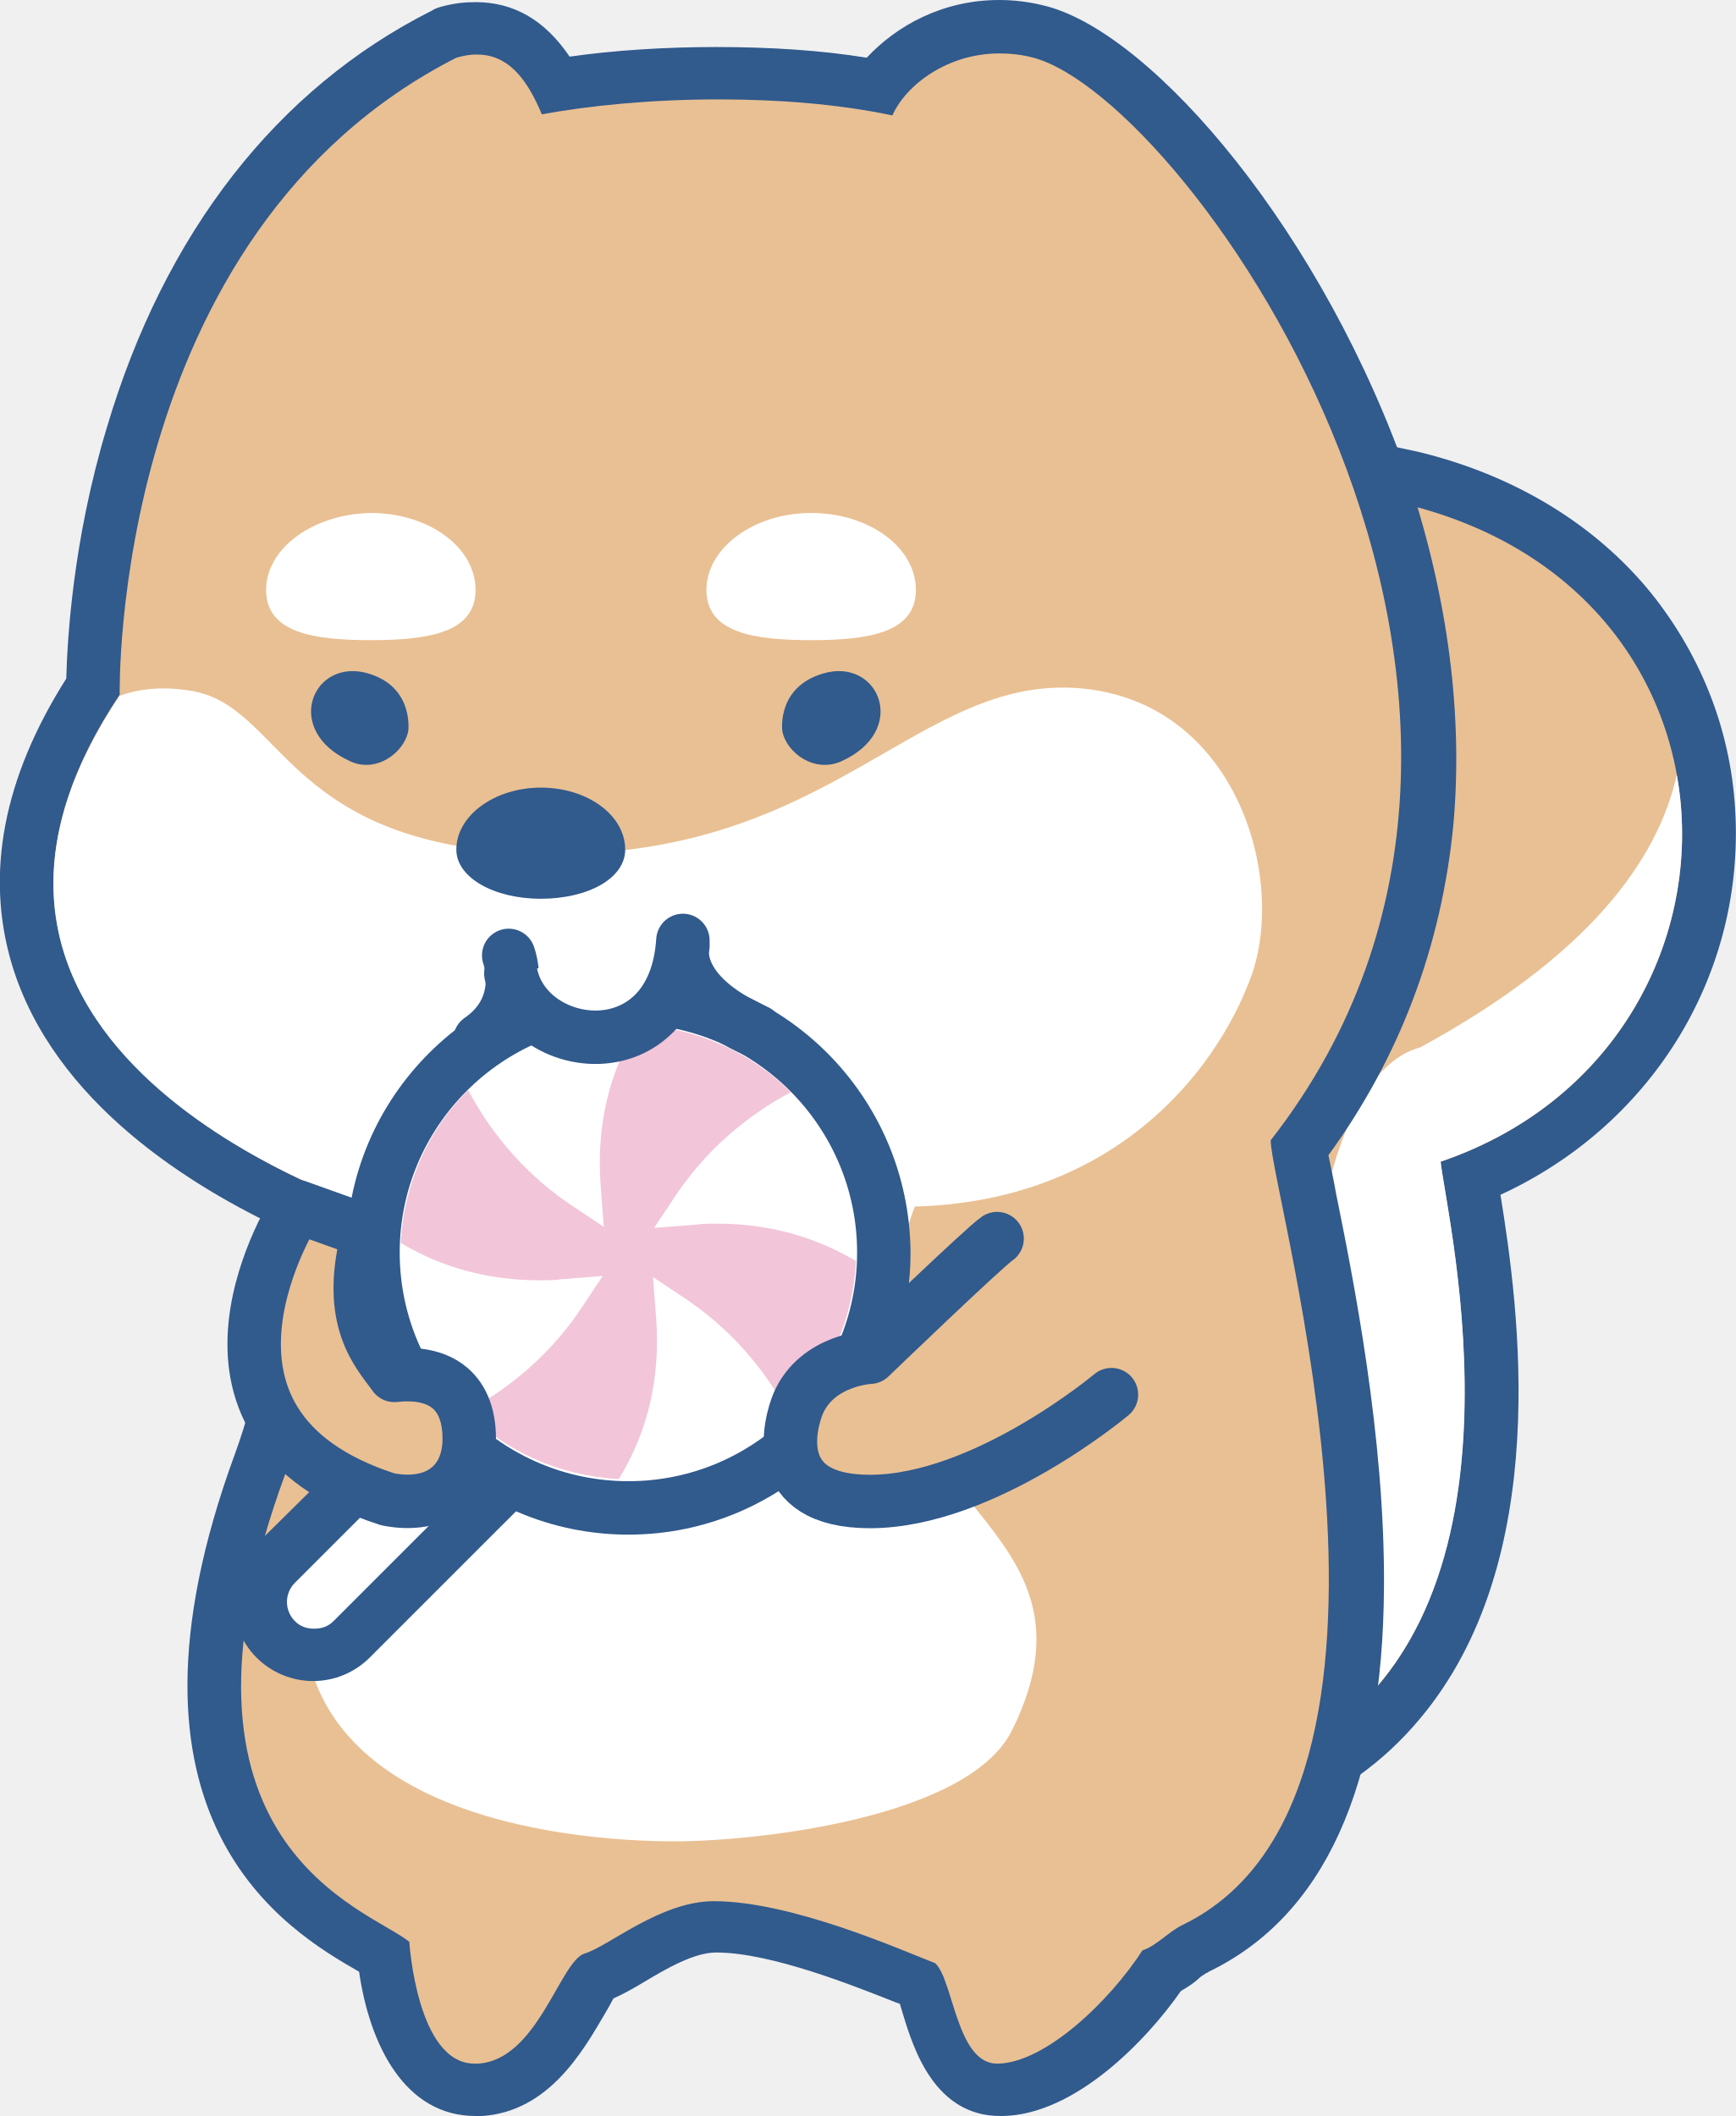
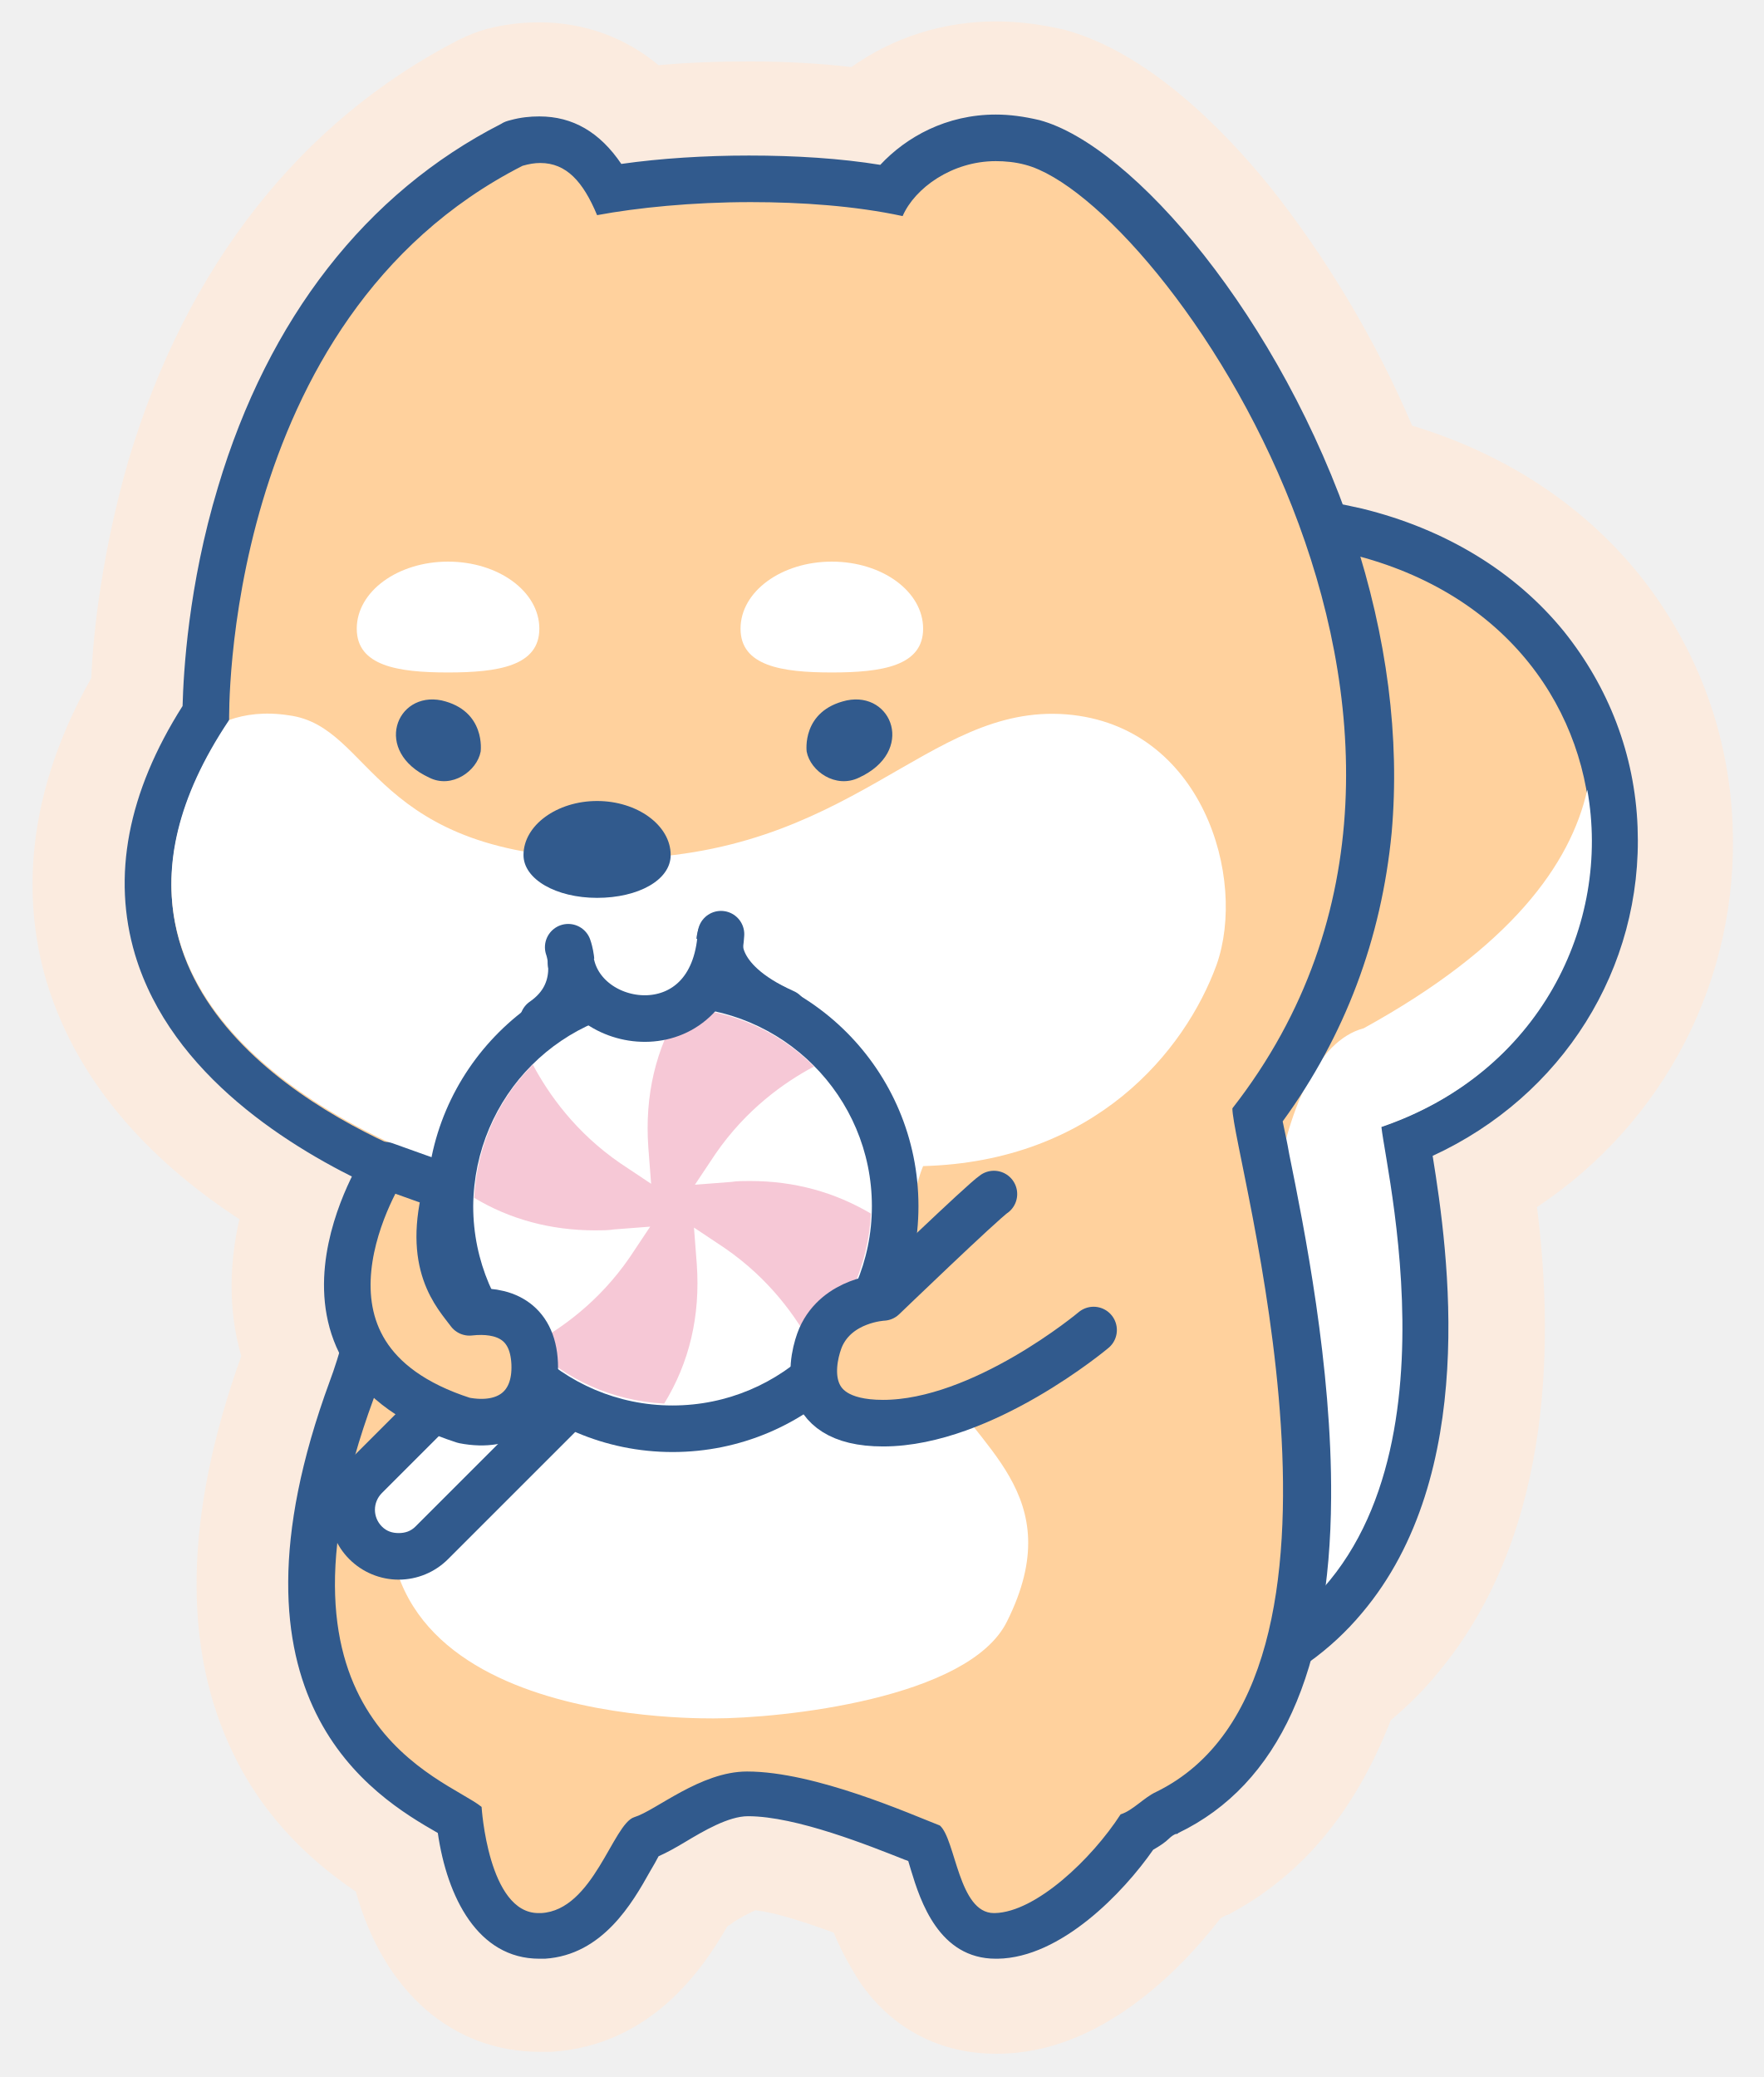
- <svg xmlns="http://www.w3.org/2000/svg" version="1.1" x="0px" y="0px" width="162.4px" height="198px" viewBox="0 0 162.4 198" enable-background="new 0 0 162.4 198" xml:space="preserve">
+ <svg xmlns="http://www.w3.org/2000/svg" version="1.1" x="0px" y="0px" width="189.3px" height="223px" viewBox="0 0 189.3 223" enable-background="new 0 0 189.3 223" xml:space="preserve">
  <g id="bg">
</g>
  <g id="info">
    <g>
      <g>
+         <path fill="#FBEBDF" d="M106.8,215.4c-8.9,0-12.2-7.9-13.5-12c-3.7-1.4-9.5-3.4-13-3.4c-0.9,0.1-3.2,1.5-4.2,2.1     c-0.6,0.3-1.1,0.7-1.7,1c0,0-0.1,0.3-0.1,0.3c-2.1,3.7-6.4,11.4-15.4,11.9c-0.3,0-0.6,0-0.9,0c-7.7,0-13.3-5.7-15.4-15.3     c-8.2-5-24.7-18.2-11.7-53.4c0.1-0.3,0.2-0.6,0.3-1c0-0.1-0.1-0.2-0.1-0.2c-2.2-6.1-1.1-12.3,0.5-16.8c-8.7-5-18.3-13-21.7-24.6     c-2.8-9.5-1.2-19.5,4.9-29.7c0.2-4.4,0.9-13.4,3.9-23.5c5.8-19.5,17.2-34,32.9-42.1c0.7-0.3,1.3-0.6,2-0.8c1.5-0.4,3-0.6,4.4-0.6     c4.3,0,8,1.6,11,4.8c3.7-0.4,7.6-0.6,11.6-0.6c4.3,0,8.5,0.2,12.4,0.7c3.9-3.3,8.9-5.1,14.1-5.1c1.9,0,3.9,0.3,5.8,0.8     c11.6,3.1,26.6,21.2,34.9,41.8c9.9,2.5,18.3,7.6,24.1,14.9c5.5,6.8,8.6,15.1,9,23.9c0.7,15.8-7.6,30.5-21.4,38.3     c1.7,11.2,3.7,34.2-9.2,49.5c-1.5,1.7-3.3,3.5-5.3,5.1c-3.6,9.7-8.7,16-16,19.7c-0.1,0.1-0.3,0.2-0.4,0.3     c-0.1,0.1-0.2,0.2-0.3,0.2c-0.3,0.2-0.6,0.3-0.9,0.5c-3.3,4.5-11,13.1-20.3,13.1H106.8z" />
+         <path fill="#FBEBDF" d="M106.9,12.3c1.5,0,3,0.2,4.5,0.6c9.5,2.6,24.4,19.5,32.5,41.3c0.8,0.2,1.5,0.3,2.3,0.5     c9,2.2,16.5,6.8,21.7,13.2c4.8,6,7.6,13.2,7.9,21c0.6,15.2-8,28.9-21.9,35.3c1.7,10.4,5.2,34.2-7.3,49.1c-1.7,2-3.5,3.8-5.5,5.3     v0c-3,8.8-7.5,15-14.4,18.3c-0.1,0-0.3,0.1-0.3,0.1c-0.2,0.1-0.6,0.4-0.8,0.6c-0.5,0.4-1.1,0.7-1.8,1.1     c-3.2,4.6-9.9,11.7-16.8,11.7h-0.2c-6.1,0-8-6.2-9.1-9.5c-0.1-0.3-0.2-0.8-0.3-1.1c-0.1,0-0.2,0-0.3-0.1     c-3.8-1.5-11.7-4.7-16.9-4.7c-2.1,0-4.8,1.6-6.8,2.8c-1,0.6-1.9,1.1-2.8,1.5c-0.3,0.4-0.6,1.1-0.9,1.6c-1.9,3.4-5.1,9-11.3,9.4     c-0.2,0-0.4,0-0.6,0c-6.6,0-9.9-6.6-10.9-13.5c-6.7-3.9-24.2-14.2-11.6-48.5c0.3-0.9,0.7-1.9,1-2.9c0,0,0,0,0,0     c-0.3-0.5-0.5-1.1-0.7-1.7c-2.4-6.7,0.3-13.8,2.1-17.4c-8.5-4.3-19.7-11.9-23.3-23.8c-2.5-8.4-0.8-17.4,5.1-26.7     c0.1-3.6,0.6-12.9,3.8-23.5c5.4-18.1,15.9-31.6,30.4-39c0.3-0.2,0.7-0.3,1-0.4c1.1-0.3,2.1-0.4,3.1-0.4c3.6,0,6.6,1.7,8.8,5.1     c4.2-0.6,9-0.9,13.7-0.9c5,0,9.8,0.3,14.1,1C97.3,14.7,101.6,12.3,106.9,12.3 M106.9,2.3c-5.6,0-11,1.7-15.5,4.9     C88,6.8,84.3,6.6,80.5,6.6c-3.3,0-6.6,0.1-9.8,0.4c-3.6-3-8-4.6-12.8-4.6c-1.8,0-3.7,0.2-5.6,0.7c-1.1,0.3-2.1,0.7-3.1,1.2     C32.3,13,20,28.6,13.8,49.4C11,59.1,10,67.8,9.8,72.8C2,86.6,2.8,98,5,105.4c3.5,11.6,12.1,19.9,20.7,25.5     c-1,4.4-1.3,9.5,0.2,14.7c-6.1,17-6.4,31.4-0.8,42.8c3.6,7.4,9,11.9,13.1,14.7c3,10.7,10.3,17.2,19.8,17.2c0.4,0,0.8,0,1.2,0     c10.8-0.7,16.3-9,18.9-13.5c0.2-0.1,0.4-0.2,0.6-0.4c0.6-0.4,1.7-1,2.4-1.3c1.8,0.2,4.6,1,8.4,2.4c0.7,1.7,1.6,3.4,2.8,5.3     c3.5,5.1,8.7,7.7,14.6,7.7h0.2c11.1,0,19.8-9.2,23.9-14.5c0.2-0.2,0.4-0.2,0.5-0.3l0.2-0.1c0,0,0.1,0,0.1,0     c7.8-4.1,13.6-10.9,17.5-20.9c1.9-1.6,3.5-3.2,4.9-4.9c13.1-15.5,12.4-37.5,10.8-50.2c13.7-9.1,21.7-24.5,21-41.1     c-0.4-9.9-3.9-19.2-10.1-26.9c-6.1-7.5-14.4-12.9-24.3-15.9c-4-9.4-9.4-18.3-15.3-25.7c-5.2-6.4-13.2-14.4-22-16.8     C111.7,2.6,109.3,2.3,106.9,2.3L106.9,2.3z" />
+       </g>
+       <g>
        <g>
-           <path fill="#E9C093" d="M102.9,170.4c-10.2,0-22.6-2.6-36.9-7.6c-2.8-0.7-5.2-3.4-7-7.8c-4.9-12.3-7-46.8,20.6-89.5l0.1-0.1      c3.1-5.2,15.3-22.3,39.1-22.3c4.3,0,8.8,0.6,13.4,1.7c19.6,4.9,27.2,19.6,27.7,31.9c0.6,14.8-8.3,28.1-22.3,33.7      c0,0.2,0.1,0.3,0.1,0.5c1.6,9.2,5.7,33.7-6.8,48.5C124.7,166.7,115.3,170.4,102.9,170.4z" />
          <g>
-             <path fill="#315A8D" d="M118.8,45.6c3.9,0,8.2,0.5,12.8,1.6c34.1,8.4,33.6,51.2,3.2,61.5c0.7,6.6,13.7,59.2-31.9,59.2       c-9.4,0-21.2-2.2-36.2-7.5c-9.6-2.3-16.9-44.1,15-93.6C82.3,65.9,93.6,45.6,118.8,45.6 M118.8,40.6v5V40.6L118.8,40.6       c-25.2,0-38,18-41.3,23.5l0,0.1C65.9,82,58.2,101,55.1,119.1c-2.5,14.6-1.9,28,1.6,36.8c2.6,6.4,6,8.6,8.6,9.3       c14.5,5.1,27.2,7.7,37.6,7.7c13.1,0,23.2-4,29.9-12c12.6-14.9,9.3-38.6,7.6-49.1c13.9-6.4,22.6-20.1,22-35.3       c-0.3-7.8-3.1-15-7.9-21c-5.2-6.4-12.7-11-21.7-13.2C128,41.2,123.3,40.6,118.8,40.6L118.8,40.6z" />
+             <path fill="#FFD19D" d="M116.3,182.7c-10.2,0-22.6-2.6-36.9-7.6c-2.8-0.7-5.2-3.4-7-7.8c-4.9-12.3-7-46.8,20.6-89.5l0.1-0.1       c3.1-5.2,15.3-22.3,39.1-22.3c4.3,0,8.8,0.6,13.4,1.7c19.6,4.9,27.2,19.6,27.7,31.9c0.6,14.8-8.3,28.1-22.3,33.7       c0,0.2,0.1,0.3,0.1,0.5c1.6,9.2,5.7,33.7-6.8,48.5C138.1,179,128.7,182.7,116.3,182.7z" />
+             <g>
+               <path fill="#315A8D" d="M132.2,57.9c3.9,0,8.2,0.5,12.8,1.6c34.1,8.4,33.6,51.2,3.2,61.5c0.7,6.6,13.7,59.2-31.9,59.2        c-9.4,0-21.2-2.2-36.2-7.5c-9.6-2.3-16.9-44.1,15-93.6C95.7,78.2,107.1,57.9,132.2,57.9 M132.2,52.9L132.2,52.9        c-25.2,0-38,18-41.3,23.5l0,0.1c-11.5,17.9-19.3,36.9-22.4,54.9c-2.5,14.6-1.9,28,1.6,36.8c2.6,6.4,6,8.6,8.6,9.3        c14.5,5.1,27.2,7.7,37.6,7.7c13.1,0,23.2-4,29.9-12c12.6-14.9,9.3-38.6,7.6-49.1c13.9-6.4,22.6-20.1,22-35.3        c-0.3-7.8-3.1-15-7.9-21c-5.2-6.4-12.7-11-21.7-13.2C141.4,53.5,136.7,52.9,132.2,52.9L132.2,52.9z" />
+             </g>
+           </g>
+           <path fill="#FFFFFF" d="M148.3,121c17-5.8,24.7-21.8,22.1-36.2c-1.8,8-8.2,16.9-24,25.6c-10.1,2.7-12.6,30-8.7,45.3      c0,3.7,0.4,10.2-2.9,20.5C158,163.8,148.9,126.5,148.3,121z" />
+         </g>
+         <g>
+           <path fill="#FFD19D" d="M57.9,207.8c-6.4,0-8.1-9-8.5-12.5c-0.3-0.2-0.6-0.4-1-0.6c-6.7-3.9-22.5-13.1-10.6-45.5      c2.5-6.7,5.4-20.3,4.7-23.5c-8.2-3.6-21.8-11.2-25.5-23.9c-2.3-7.9-0.6-16.4,5.2-25.3c0-6.3,1.5-45.1,32.8-61.1      c0.2-0.1,0.3-0.1,0.5-0.2c0.9-0.2,1.7-0.3,2.5-0.3c3.9,0,6.2,2.7,7.5,5.3c4.4-0.7,9.8-1.1,15-1.1c5.4,0,10.6,0.4,15.1,1.2      c2.2-2.9,6.3-5.6,11.4-5.6c1.3,0,2.6,0.2,3.8,0.5c9.2,2.5,24.6,20.7,32,42.9c5.4,16.3,8.4,40.1-7.8,61.5c0.2,1,0.5,2.9,0.9,4.7      c3.3,16.2,12,59.3-10.6,70.2c0,0-0.1,0-0.1,0c-0.3,0.1-0.8,0.5-1.2,0.8c-0.6,0.4-1.2,0.9-1.9,1.3c-3.1,4.5-9.4,11-15.1,11.1      c0,0-0.1,0-0.1,0c-4.3,0-5.7-4.7-6.7-7.7c-0.2-0.7-0.5-1.6-0.7-2.1c-0.4-0.2-0.8-0.3-1.3-0.5c-4.2-1.7-12.1-4.9-17.8-4.9      c-2.8,0-5.7,1.7-8,3.1c-1.2,0.7-2.2,1.3-3.1,1.6c-0.4,0.4-1,1.5-1.5,2.4c-1.8,3.1-4.5,7.9-9.3,8.2      C58.2,207.8,58,207.8,57.9,207.8z" />
+           <g>
+             <path fill="#315A8D" d="M106.9,17.3c1,0,2.1,0.1,3.2,0.4c14.6,3.9,54.3,60.2,22.2,101.3c0,4.9,16.6,61.3-8.2,73.4       c-1.3,0.6-2.5,2-3.8,2.4c-3.1,4.8-9.1,10.5-13.5,10.6c0,0,0,0-0.1,0c-3.8,0-4.1-7.9-5.8-9.4c-3.1-1.2-13.4-5.8-20.7-5.8       c-5,0-9.8,4.2-12.1,4.9c-2.3,0.7-4.4,10-10,10.3c-0.1,0-0.2,0-0.3,0c-5.4,0-6.1-11.4-6.1-11.4c-3.8-3.1-24.4-9-11.6-43.8       c2.3-6.1,7-25.1,3.9-26.4c-11.6-4.9-37.4-19.5-19.4-46.4c0,0-0.9-43.1,31.5-59.6c0.7-0.2,1.3-0.3,1.9-0.3c2.8,0,4.6,2,6.1,5.6       c4.3-0.8,10.2-1.4,16.5-1.4c5.4,0,11.2,0.4,16.3,1.5C98.2,20.2,102.2,17.3,106.9,17.3 M106.9,12.3c-5.3,0-9.6,2.4-12.4,5.4       c-4.3-0.7-9.1-1-14.1-1c-4.7,0-9.5,0.3-13.7,0.9c-2.3-3.4-5.2-5.1-8.8-5.1c-1,0-2,0.1-3.1,0.4c-0.4,0.1-0.7,0.2-1,0.4       c-14.5,7.4-25,20.9-30.4,39c-3.2,10.6-3.7,19.9-3.8,23.5c-5.9,9.3-7.6,18.3-5.1,26.7c3.9,13,16.9,20.9,25.5,24.9       c-0.1,4.4-2.6,15.6-4.6,20.9c-12.6,34.3,4.8,44.6,11.6,48.5c1,6.9,4.3,13.5,10.9,13.5c0.2,0,0.4,0,0.6,0       c6.2-0.4,9.4-6,11.3-9.4c0.3-0.5,0.7-1.2,0.9-1.6c0.9-0.4,1.8-0.9,2.8-1.5c2-1.2,4.7-2.8,6.8-2.8c5.2,0,13.1,3.2,16.9,4.7       c0.1,0,0.2,0.1,0.3,0.1c0.1,0.3,0.2,0.7,0.3,1c1,3.3,3,9.5,9.1,9.5l0.2,0c6.8-0.1,13.5-7.1,16.7-11.7c0.7-0.4,1.3-0.8,1.7-1.2       c0.2-0.2,0.6-0.5,0.8-0.5c0.1,0,0.1,0,0.2-0.1c10.8-5.2,16.3-17.4,16.4-36c0.1-14.1-2.9-29-4.5-36.9c-0.2-1.2-0.5-2.5-0.7-3.5       c6.7-9.2,10.6-19.6,11.7-31c0.9-10.2-0.5-21-4.1-32c-7.8-23.3-23.7-41.8-33.7-44.5C109.9,12.5,108.4,12.3,106.9,12.3       L106.9,12.3z" />
          </g>
        </g>
-         <path fill="#FFFFFF" d="M134.8,108.7c17-5.8,24.7-21.8,22.1-36.2c-1.8,8-8.2,16.9-24,25.5c-10.1,2.7-12.6,30-8.7,45.3     c0,3.7,0.4,10.2-2.9,20.5C144.5,151.5,135.4,114.2,134.8,108.7z" />
+         <path fill="#FFFFFF" d="M100.6,147.4c-3.9-7.9-3.3-17.9-1.5-22.2c18.4-0.5,28.1-12.3,31.5-21.6c3.3-9.3-1.5-25.7-16.1-26.9     c-15.1-1.2-23,15.5-48.9,15.5C39.7,92.1,40.2,78,31,76.8c-2.6-0.4-4.7-0.1-6.4,0.5c0,0,0,0,0,0c-22.8,34,24.6,48.3,24.6,48.3     s-2.1,18.7-4.6,24.8c-13.8,33.7,26.9,34.1,32,34.1c7.3,0,27.4-2.1,31.5-10.4C115,160.3,104.4,155.3,100.6,147.4z" />
+         <g>
+           <path fill="#FFFFFF" d="M42.8,167.2c-1.3,0-2.6-0.5-3.5-1.5c-2-2-2-5.1,0-7.1l17.7-17.7c0.9-0.9,2.2-1.5,3.5-1.5      c1.3,0,2.6,0.5,3.6,1.5c1.9,1.9,1.9,5.1,0,7.1l-17.7,17.7C45.4,166.6,44.1,167.2,42.8,167.2z" />
+           <path fill="#315A8D" d="M60.5,141.9c0.6,0,1.3,0.2,1.8,0.7c1,1,1,2.6,0,3.6l-17.7,17.7c-0.5,0.5-1.1,0.7-1.8,0.7      s-1.3-0.2-1.8-0.7c-1-1-1-2.6,0-3.6l17.7-17.7C59.2,142.2,59.8,141.9,60.5,141.9 M60.5,136.9L60.5,136.9c-2,0-3.9,0.8-5.3,2.2      l-17.7,17.7c-2.9,2.9-2.9,7.7,0,10.6c1.4,1.4,3.3,2.2,5.3,2.2c2,0,3.9-0.8,5.3-2.2l17.7-17.7c2.9-2.9,2.9-7.7,0-10.6      C64.4,137.7,62.5,136.9,60.5,136.9L60.5,136.9z" />
+         </g>
+         <g>
+           <path fill="#FFFFFF" d="M72.2,153.3c-13.2,0-23.9-10.7-23.9-23.9c0-13.2,10.7-23.9,23.9-23.9s23.9,10.7,23.9,23.9      C96.1,142.6,85.4,153.3,72.2,153.3z" />
+           <path fill="#315A8D" d="M72.2,108.1c11.8,0,21.4,9.6,21.4,21.4c0,11.8-9.6,21.4-21.4,21.4c-11.8,0-21.4-9.6-21.4-21.4      C50.9,117.6,60.4,108.1,72.2,108.1 M72.2,103.1c-14.5,0-26.4,11.8-26.4,26.4c0,14.5,11.8,26.4,26.4,26.4s26.4-11.8,26.4-26.4      C98.6,114.9,86.8,103.1,72.2,103.1L72.2,103.1z" />
+         </g>
+         <path fill="#F6C8D6" d="M80.5,126.8c-0.7,0-1.4,0-2,0.1l-3.9,0.3l2.2-3.3c3.3-4.8,7.4-7.7,10.6-9.4c-3.7-3.7-8.7-6-14.3-6.3     c-2.7,4.4-3.9,9.4-3.5,15l0.3,3.9l-3.3-2.2c-4.8-3.3-7.7-7.4-9.4-10.6c-3.7,3.7-6,8.7-6.3,14.3c3.8,2.3,8.2,3.5,13,3.5     c0.7,0,1.4,0,2-0.1l3.9-0.3l-2.2,3.3c-3.3,4.8-7.4,7.7-10.6,9.4c3.7,3.7,8.7,6,14.3,6.3c2.7-4.4,3.9-9.4,3.5-15l-0.3-3.9l3.3,2.2     c4.8,3.3,7.7,7.4,9.4,10.6c3.7-3.7,6-8.7,6.3-14.3C89.6,128,85.3,126.8,80.5,126.8z" />
+         <g>
+           <path fill="none" stroke="#315A8D" stroke-width="5" stroke-linecap="round" stroke-linejoin="round" stroke-miterlimit="10" d="      M61,101.7c0,0,1.8,4.8-2.7,7.9" />
+           <path fill="none" stroke="#315A8D" stroke-width="5" stroke-linecap="round" stroke-linejoin="round" stroke-miterlimit="10" d="      M77.3,100.7c0,0-1.2,4.4,6.9,8" />
+           <path fill="#FFFFFF" stroke="#315A8D" stroke-width="5" stroke-linecap="round" stroke-linejoin="round" stroke-miterlimit="10" d="      M61.3,103.4c1.5,7.6,15.3,9.3,16.1-3.1" />
+         </g>
+         <path fill="#FFD19D" stroke="#315A8D" stroke-width="5" stroke-linecap="round" stroke-linejoin="round" stroke-miterlimit="10" d="     M106.7,128.2c-1.2,0.8-11.9,11.1-11.9,11.1s-4.9,0.2-6.7,4.3c-0.8,1.9-2.8,9.2,6.7,9.2c10.7,0,22.6-10,22.6-10" />
+         <path fill="#FFFFFF" d="M79.5,67.5c0,4,4.4,4.7,9.8,4.7c5.4,0,9.8-0.7,9.8-4.7c0-4-4.4-7.2-9.8-7.2     C83.9,60.3,79.5,63.5,79.5,67.5z" />
+         <path fill="#FFFFFF" d="M38.3,67.5c0,4,4.4,4.7,9.8,4.7c5.4,0,9.8-0.7,9.8-4.7c0-4-4.4-7.2-9.8-7.2     C42.7,60.3,38.3,63.5,38.3,67.5z" />
+         <path fill="#315A8D" d="M72,91.8c0,2.7-3.5,4.6-7.9,4.6s-7.9-2-7.9-4.6c0-3.2,3.6-5.8,7.9-5.8C68.4,86,72,88.6,72,91.8z" />
+         <path fill="#FFD19D" stroke="#315A8D" stroke-width="5" stroke-linecap="round" stroke-linejoin="round" stroke-miterlimit="10" d="     M48,127.5c-2.3,8.3,1,11.5,2.4,13.4c3.5-0.4,6.8,0.8,7,5.5c0.2,4.7-3,7-7.6,6.1c-21.8-7-8.5-27.4-8.5-27.4L48,127.5z" />
+         <path fill="#315A8D" d="M86.6,80.7c0,0-0.6-4.4,4.3-5.5c4.9-1,7.4,5.5,1.3,8.3C89.7,84.7,87,82.8,86.6,80.7z" />
+         <path fill="#315A8D" d="M51.6,80.7c0,0,0.6-4.4-4.2-5.5c-4.9-1-7.4,5.5-1.3,8.3C48.5,84.7,51.2,82.8,51.6,80.7z" />
      </g>
-       <g>
-         <path fill="#E9C093" d="M44.5,195.5c-6.4,0-8.1-9-8.5-12.5c-0.3-0.2-0.6-0.4-1-0.6c-6.7-3.9-22.5-13.1-10.6-45.5     c2.5-6.7,5.4-20.3,4.7-23.5c-8.2-3.6-21.8-11.2-25.5-23.9c-2.3-7.9-0.6-16.4,5.2-25.3c0-6.3,1.5-45.1,32.8-61.1     C41.7,3.1,41.9,3,42,3c0.9-0.2,1.7-0.3,2.5-0.3c3.9,0,6.2,2.7,7.5,5.3c4.4-0.7,9.8-1.1,15-1.1c5.4,0,10.6,0.4,15.1,1.2     c2.2-2.9,6.3-5.6,11.4-5.6c1.3,0,2.6,0.2,3.8,0.5c9.2,2.5,24.6,20.7,32,42.9c5.4,16.3,8.4,40.1-7.8,61.5c0.2,1,0.5,2.9,0.9,4.7     c3.3,16.2,12,59.3-10.6,70.2c0,0-0.1,0-0.1,0c-0.3,0.1-0.8,0.5-1.2,0.8c-0.6,0.4-1.2,0.9-1.9,1.3c-3.1,4.5-9.4,11-15.1,11.1     c0,0-0.1,0-0.1,0c-4.3,0-5.7-4.7-6.7-7.7c-0.2-0.7-0.5-1.6-0.7-2.1c-0.4-0.1-0.8-0.3-1.3-0.5c-4.2-1.7-12.1-4.9-17.8-4.9     c-2.8,0-5.7,1.7-8,3.1c-1.2,0.7-2.2,1.3-3.1,1.6c-0.4,0.4-1,1.5-1.5,2.4c-1.8,3.1-4.5,7.9-9.3,8.2     C44.7,195.5,44.6,195.5,44.5,195.5z" />
-         <g>
-           <path fill="#315A8D" d="M93.5,5c1,0,2.1,0.1,3.2,0.4c14.6,3.9,54.3,60.2,22.2,101.3c0,4.9,16.6,61.3-8.2,73.4      c-1.3,0.6-2.5,2-3.8,2.4c-3.1,4.8-9.1,10.5-13.5,10.6c0,0,0,0-0.1,0c-3.8,0-4.1-7.9-5.8-9.4c-3.1-1.2-13.4-5.8-20.7-5.8      c-5,0-9.8,4.2-12.1,4.9c-2.3,0.7-4.4,10-10,10.3c-0.1,0-0.2,0-0.3,0c-5.4,0-6.1-11.4-6.1-11.4c-3.8-3.1-24.4-9-11.6-43.8      c2.3-6.1,7-25.1,3.9-26.4C19,106.5-6.8,91.9,11.2,65c0,0-0.9-43.1,31.5-59.6c0.7-0.2,1.3-0.3,1.9-0.3c2.8,0,4.6,2,6.1,5.6      c4.3-0.8,10.2-1.4,16.5-1.4c5.4,0,11.1,0.4,16.3,1.5C84.8,7.9,88.7,5,93.5,5 M93.5,0c-5.3,0-9.6,2.4-12.4,5.4      c-4.3-0.7-9.1-1-14.1-1c-4.7,0-9.5,0.3-13.7,0.9c-2.3-3.4-5.2-5.1-8.8-5.1c-1,0-2,0.1-3.1,0.4c-0.4,0.1-0.7,0.2-1,0.4      C25.9,8.3,15.4,21.8,10,40C6.8,50.6,6.3,59.9,6.2,63.5c-5.9,9.3-7.6,18.3-5.1,26.7c3.9,13,16.9,20.9,25.5,24.9      c-0.1,4.4-2.6,15.5-4.6,20.9c-12.6,34.3,4.8,44.6,11.6,48.5c1,6.9,4.3,13.5,10.9,13.5c0.2,0,0.4,0,0.6,0c6.2-0.4,9.4-6,11.4-9.4      c0.3-0.5,0.7-1.2,0.9-1.6c0.9-0.4,1.8-0.9,2.8-1.5c2-1.2,4.7-2.8,6.8-2.8c5.2,0,13.1,3.2,16.9,4.7c0.1,0,0.2,0.1,0.3,0.1      c0.1,0.3,0.2,0.7,0.3,1c1,3.3,3,9.5,9.1,9.5l0.2,0c6.8-0.1,13.5-7.1,16.7-11.7c0.7-0.4,1.3-0.8,1.7-1.2c0.2-0.2,0.6-0.4,0.7-0.5      c0.1,0,0.1,0,0.2-0.1c10.8-5.2,16.3-17.4,16.4-36c0.1-14.1-2.9-29-4.5-36.9c-0.2-1.2-0.5-2.5-0.7-3.5c6.7-9.2,10.6-19.6,11.7-31      c0.9-10.2-0.5-21-4.1-32C123.9,21.8,108,3.3,98,0.6C96.5,0.2,95,0,93.5,0L93.5,0z" />
-         </g>
-       </g>
-       <path fill="#FFFFFF" d="M87.1,135.1c-3.9-7.9-3.3-17.9-1.5-22.2c18.4-0.5,28.1-12.3,31.5-21.6c3.3-9.3-1.5-25.7-16.1-26.9    c-15.1-1.2-23,15.5-48.9,15.5c-25.8,0-25.3-14.1-34.5-15.3c-2.6-0.4-4.7-0.1-6.4,0.5c0,0,0,0,0,0c-22.8,34,24.6,48.3,24.6,48.3    s-2.1,18.7-4.6,24.8c-13.8,33.7,26.9,34.1,32,34.1c7.3,0,27.4-2.1,31.5-10.4C101.6,148,91,143,87.1,135.1z" />
-       <g>
-         <path fill="#FFFFFF" d="M29.4,154.9c-1.3,0-2.6-0.5-3.5-1.5c-2-2-2-5.2,0-7.1l17.7-17.7c0.9-0.9,2.2-1.5,3.5-1.5     c1.3,0,2.6,0.5,3.6,1.5c1.9,1.9,1.9,5.1,0,7.1l-17.7,17.7C32,154.4,30.7,154.9,29.4,154.9z" />
-         <path fill="#315A8D" d="M47.1,129.7c0.6,0,1.3,0.2,1.8,0.7c1,1,1,2.6,0,3.6l-17.7,17.7c-0.5,0.5-1.1,0.7-1.8,0.7     s-1.3-0.2-1.8-0.7c-1-1-1-2.6,0-3.6l17.7-17.7C45.8,129.9,46.4,129.7,47.1,129.7 M47.1,124.7C47.1,124.7,47.1,124.7,47.1,124.7     c-2,0-3.9,0.8-5.3,2.2L24,144.5c-2.9,2.9-2.9,7.7,0,10.6c1.4,1.4,3.3,2.2,5.3,2.2c2,0,3.9-0.8,5.3-2.2l17.7-17.7     c2.9-2.9,2.9-7.7,0-10.6C51,125.4,49.1,124.7,47.1,124.7L47.1,124.7z" />
-       </g>
-       <g>
-         <path fill="#FFFFFF" d="M58.8,141c-13.2,0-23.9-10.7-23.9-23.9c0-13.2,10.7-23.9,23.9-23.9c13.2,0,23.9,10.7,23.9,23.9     C82.6,130.3,71.9,141,58.8,141z" />
-         <path fill="#315A8D" d="M58.8,95.8c11.8,0,21.4,9.6,21.4,21.4c0,11.8-9.6,21.4-21.4,21.4c-11.8,0-21.4-9.6-21.4-21.4     C37.4,105.4,47,95.8,58.8,95.8 M58.8,90.8c-14.5,0-26.4,11.8-26.4,26.4c0,14.5,11.8,26.4,26.4,26.4c14.5,0,26.4-11.8,26.4-26.4     C85.1,102.6,73.3,90.8,58.8,90.8L58.8,90.8z" />
-       </g>
-       <path fill="#F2C5D8" d="M67.1,114.5c-0.7,0-1.4,0-2,0.1l-3.9,0.3l2.2-3.3c3.3-4.8,7.4-7.7,10.6-9.4c-3.7-3.7-8.7-6-14.3-6.3    c-2.7,4.4-3.9,9.4-3.5,15l0.3,3.9l-3.3-2.2c-4.8-3.3-7.7-7.4-9.4-10.6c-3.7,3.7-6,8.7-6.3,14.3c3.8,2.3,8.2,3.5,13,3.5    c0.7,0,1.4,0,2-0.1l3.9-0.3l-2.2,3.3c-3.3,4.8-7.4,7.7-10.6,9.4c3.7,3.7,8.7,6,14.3,6.3c2.7-4.4,3.9-9.4,3.5-15l-0.3-3.9l3.3,2.2    c4.8,3.3,7.7,7.4,9.4,10.6c3.7-3.7,6-8.7,6.3-14.3C76.2,115.7,71.9,114.5,67.1,114.5z" />
-       <g>
-         <path fill="none" stroke="#315A8D" stroke-width="5" stroke-linecap="round" stroke-linejoin="round" stroke-miterlimit="10" d="     M47.6,89.4c0,0,1.8,4.8-2.7,7.9" />
-         <path fill="none" stroke="#315A8D" stroke-width="5" stroke-linecap="round" stroke-linejoin="round" stroke-miterlimit="10" d="     M63.9,88.5c0,0-1.2,4.4,6.9,8" />
-         <path fill="#FFFFFF" stroke="#315A8D" stroke-width="5" stroke-linecap="round" stroke-linejoin="round" stroke-miterlimit="10" d="     M47.8,91.1c1.5,7.6,15.3,9.3,16.1-3.1" />
-       </g>
-       <path fill="#E9C093" stroke="#315A8D" stroke-width="5" stroke-linecap="round" stroke-linejoin="round" stroke-miterlimit="10" d="    M93.3,115.9c-1.2,0.8-11.9,11.1-11.9,11.1s-4.9,0.2-6.7,4.3c-0.8,1.9-2.8,9.2,6.7,9.2c10.7,0,22.6-10,22.6-10" />
-       <path fill="#FFFFFF" d="M66.1,55.2c0,4,4.4,4.7,9.8,4.7s9.8-0.7,9.8-4.7c0-4-4.4-7.2-9.8-7.2S66.1,51.3,66.1,55.2z" />
-       <path fill="#FFFFFF" d="M24.9,55.2c0,4,4.4,4.7,9.8,4.7c5.4,0,9.8-0.7,9.8-4.7c0-4-4.4-7.2-9.8-7.2C29.3,48.1,24.9,51.3,24.9,55.2    z" />
-       <path fill="#315A8D" d="M58.5,79.5c0,2.7-3.5,4.6-7.9,4.6c-4.4,0-7.9-2-7.9-4.6c0-3.2,3.6-5.8,7.9-5.8    C55,73.7,58.5,76.3,58.5,79.5z" />
-       <path fill="#E9C093" stroke="#315A8D" stroke-width="5" stroke-linecap="round" stroke-linejoin="round" stroke-miterlimit="10" d="    M34.5,115.3c-2.3,8.3,1,11.4,2.4,13.4c3.5-0.4,6.8,0.8,7,5.5c0.2,4.6-3,7-7.6,6.1c-21.8-7-8.5-27.4-8.5-27.4L34.5,115.3z" />
-       <path fill="#315A8D" d="M73.2,68.4c0,0-0.6-4.4,4.3-5.5c4.9-1,7.4,5.5,1.3,8.3C76.3,72.4,73.6,70.5,73.2,68.4z" />
-       <path fill="#315A8D" d="M38.2,68.4c0,0,0.6-4.4-4.2-5.5c-4.9-1-7.4,5.5-1.3,8.3C35.1,72.4,37.8,70.5,38.2,68.4z" />
    </g>
  </g>
+   <g id="圖層_8">
+ </g>
+   <g id="圖層_7" display="none">
+ </g>
  <g id="圖層_6">
</g>
  <g id="圖層_1" display="none">
</g>
  <g id="其他">
</g>
  <g id="圖層_2">
</g>
</svg>
